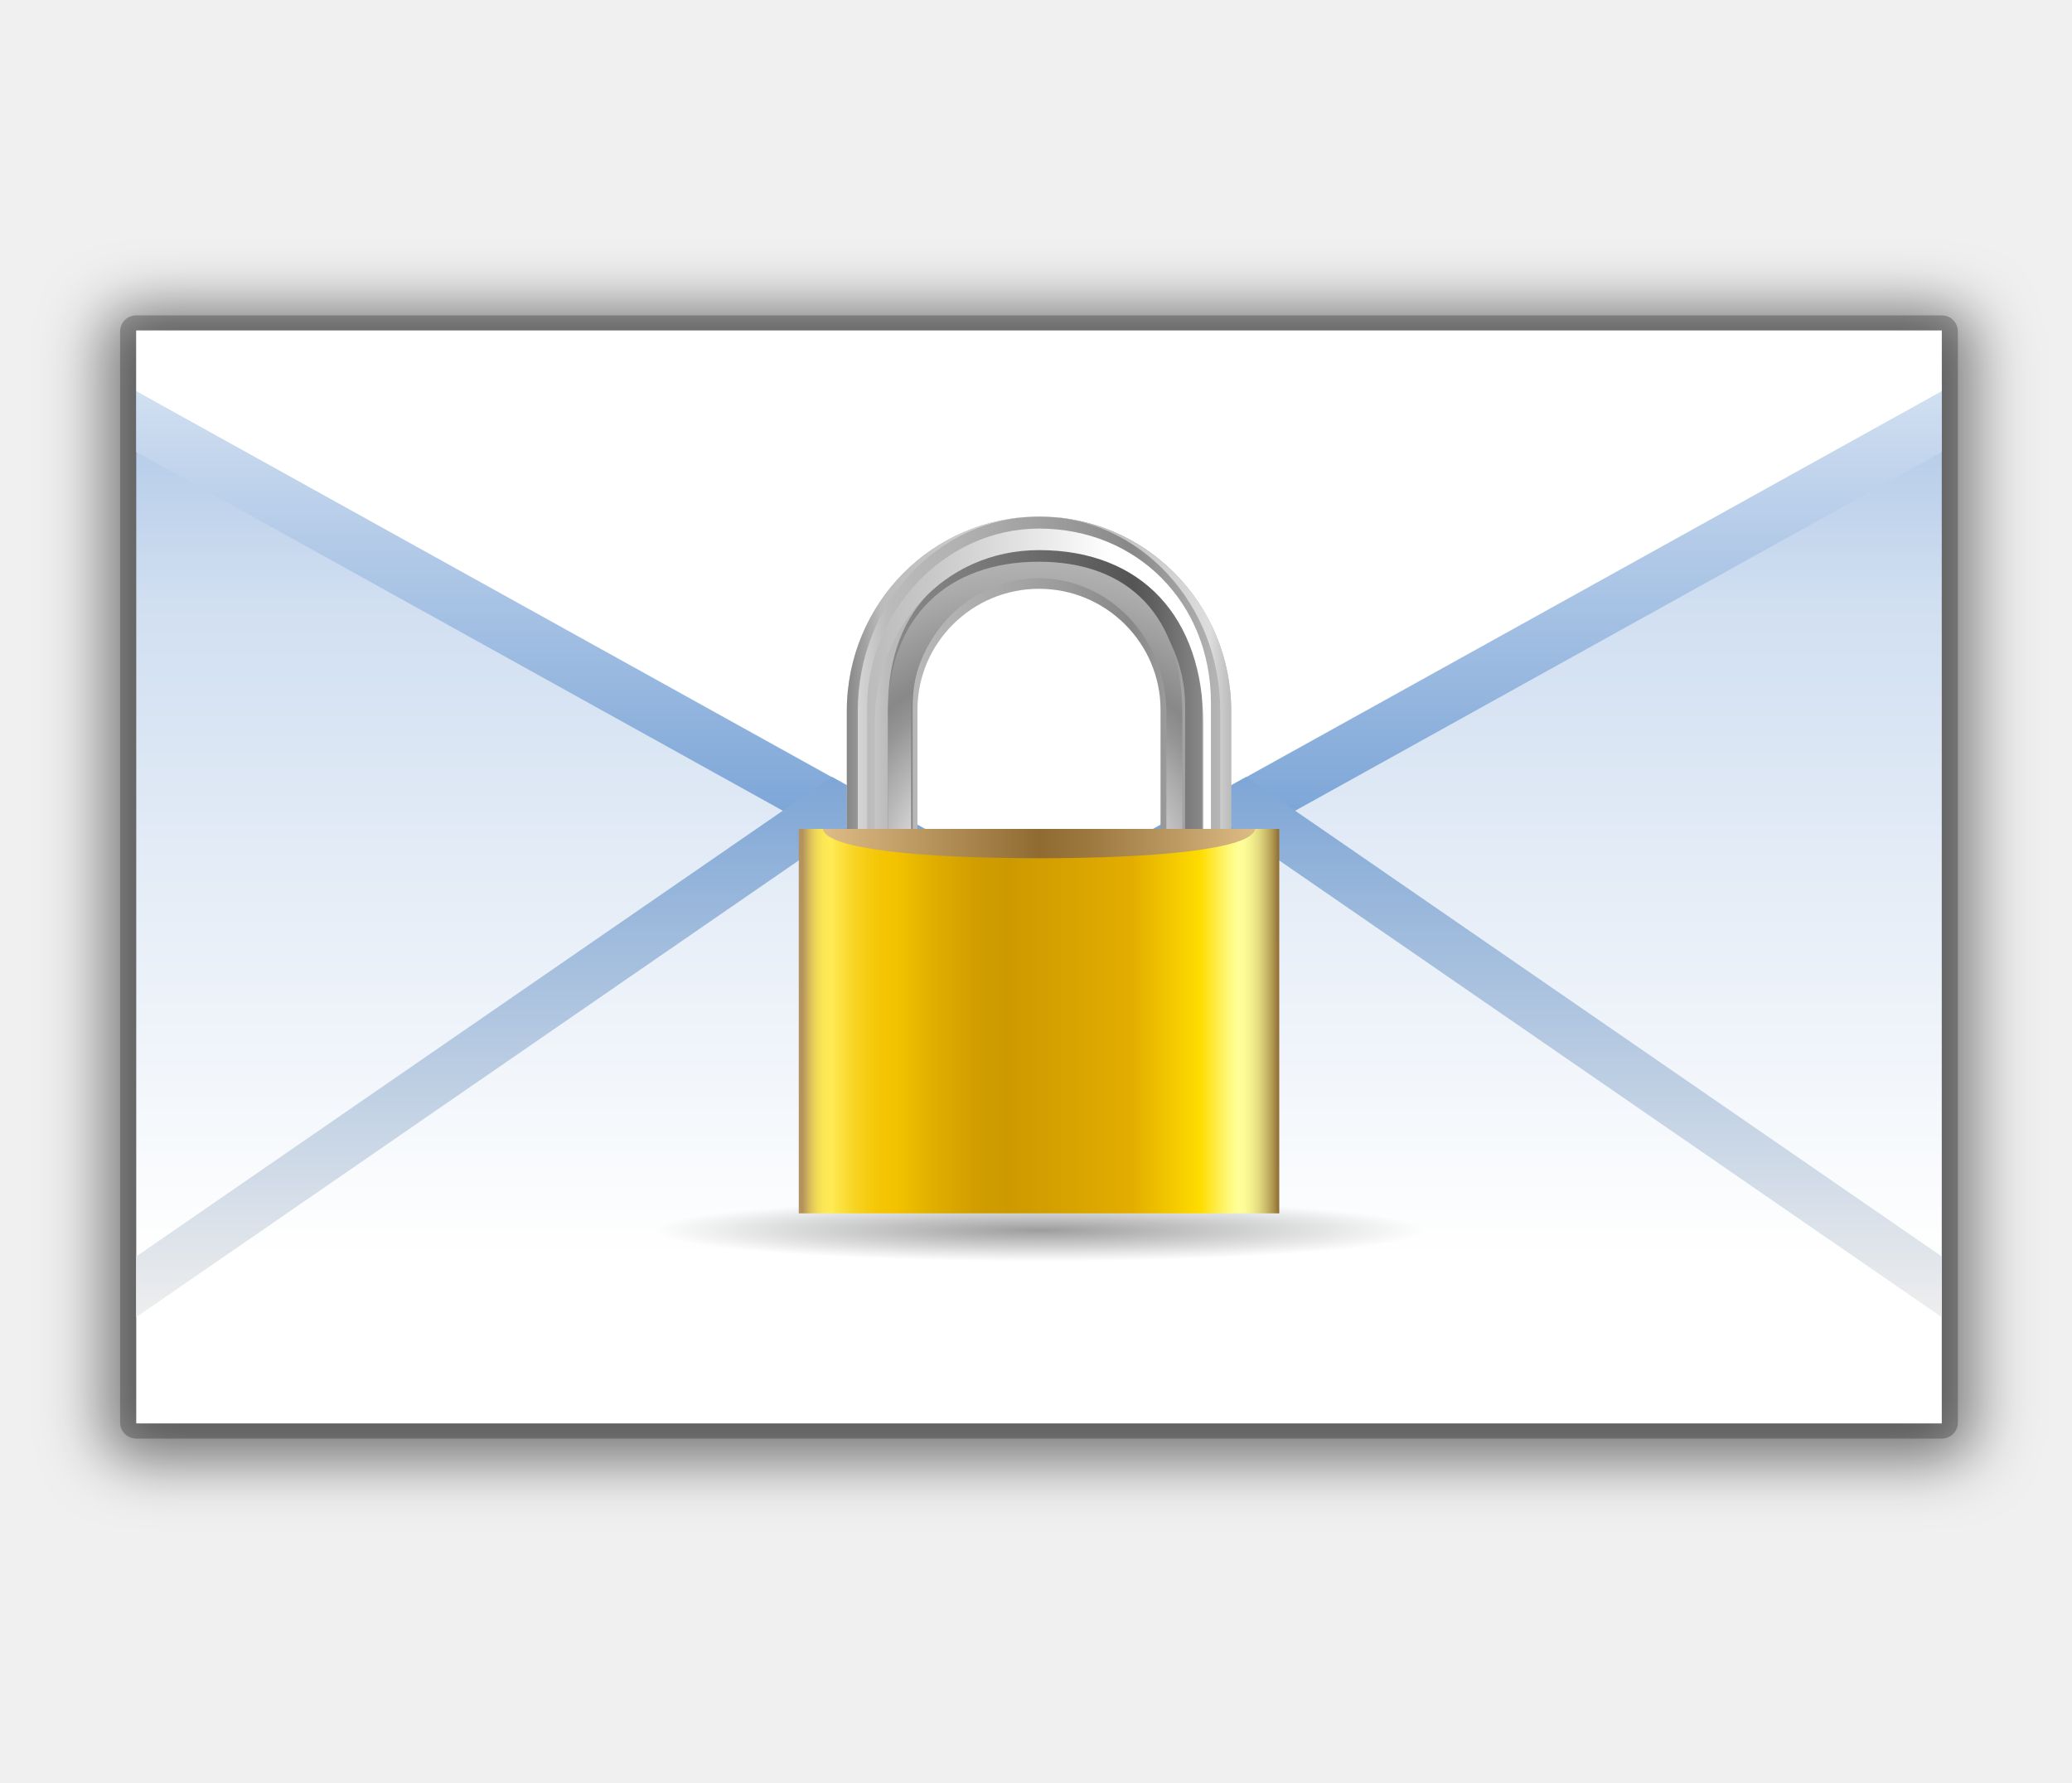
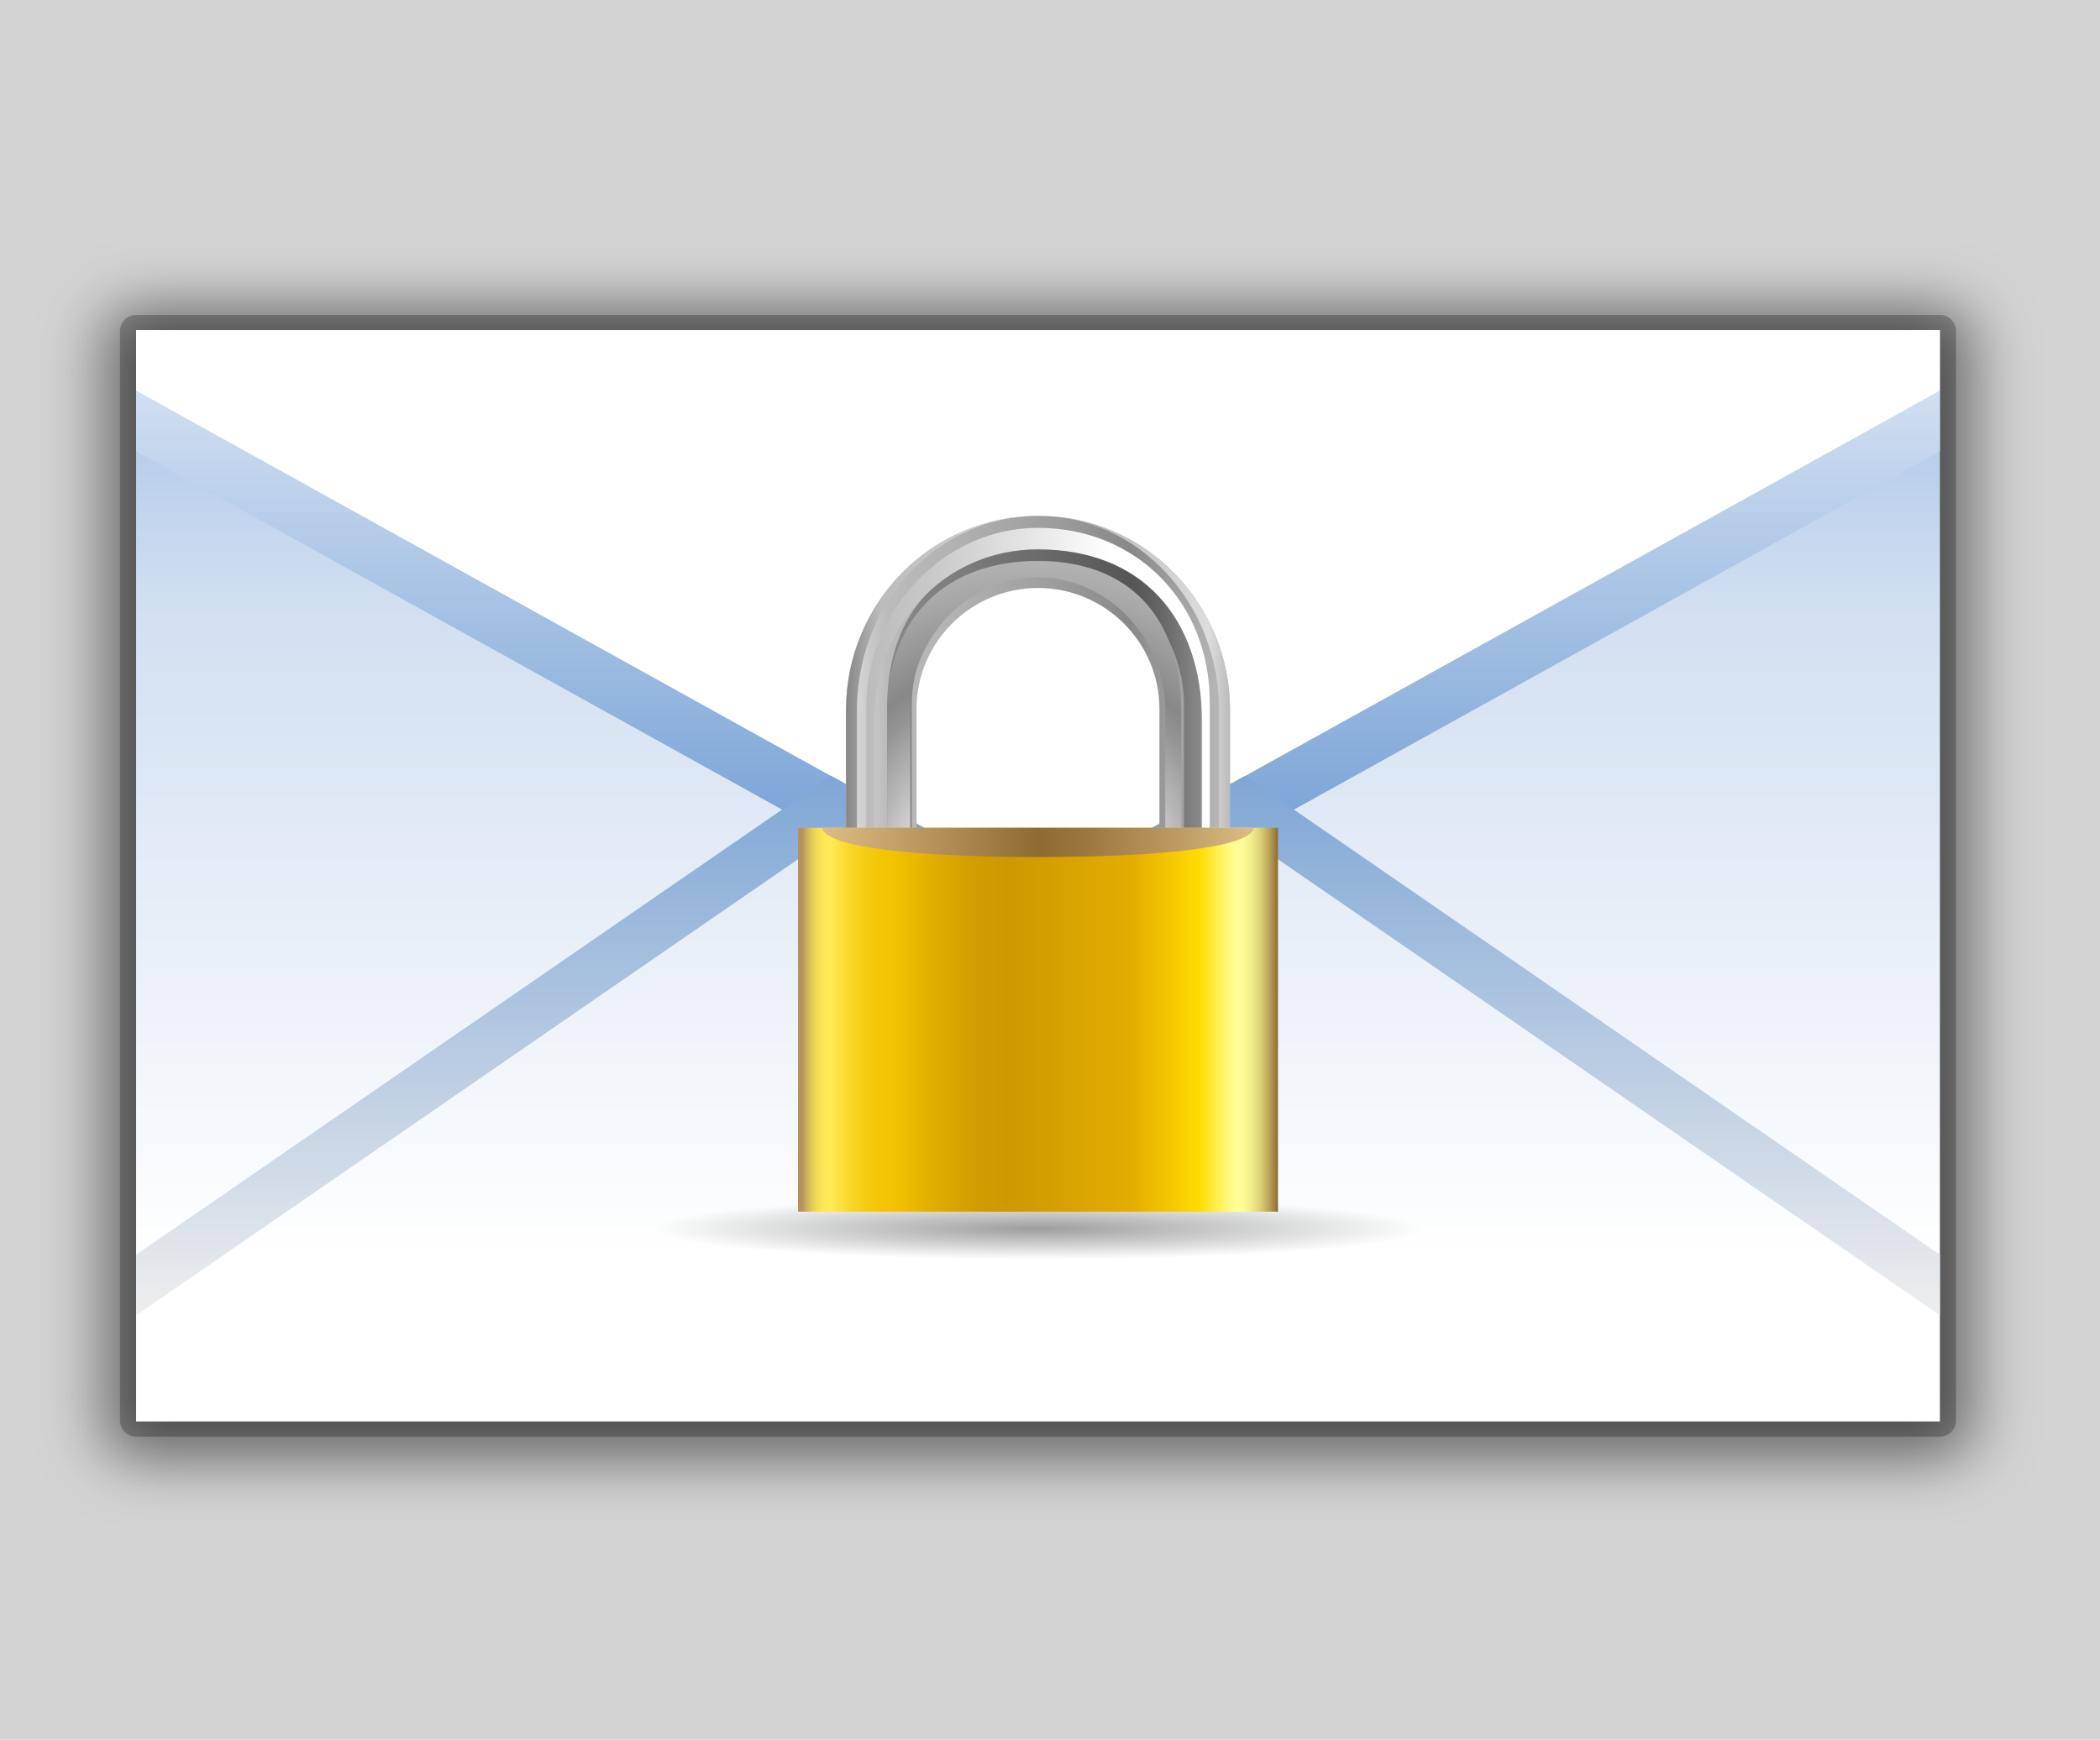
- <svg xmlns="http://www.w3.org/2000/svg" xmlns:xlink="http://www.w3.org/1999/xlink" viewBox="0 0 100% 100%">
+ <svg xmlns="http://www.w3.org/2000/svg" xmlns:xlink="http://www.w3.org/1999/xlink" viewBox="0 0 350 290">
+   <rect fill="lightgrey" height="100%" width="100%" />
  <linearGradient id="a" gradientTransform="matrix(-1.437643 0 0 1.464729 207.0038 -61.58986)" gradientUnits="userSpaceOnUse" x1="74.43" x2="124.512" y1="81.947" y2="81.947">
    <stop offset="0" stop-color="#debc85" />
    <stop offset=".176" stop-color="#bd9b63" />
    <stop offset=".387" stop-color="#9c783f" />
    <stop offset=".5" stop-color="#8f6b32" />
    <stop offset="1" stop-color="#debc85" />
  </linearGradient>
  <linearGradient id="b" gradientTransform="matrix(1.53075 0 0 1.48492 -216.2652 -63.21078)" gradientUnits="userSpaceOnUse" x1="126.426" x2="73.34" y1="101.831" y2="101.831">
    <stop offset=".024" stop-color="#b3925d" />
    <stop offset=".025" stop-color="#b7975d" />
    <stop offset=".035" stop-color="#d1b55a" />
    <stop offset=".045" stop-color="#e5cd58" />
    <stop offset=".056" stop-color="#f4de56" />
    <stop offset=".068" stop-color="#fce855" />
    <stop offset=".083" stop-color="#ffeb55" />
    <stop offset=".099" stop-color="#fce242" />
    <stop offset=".128" stop-color="#f8d525" />
    <stop offset=".157" stop-color="#f5cb11" />
    <stop offset=".185" stop-color="#f4c504" />
    <stop offset=".213" stop-color="#f3c300" />
    <stop offset=".293" stop-color="#dfae00" />
    <stop offset=".377" stop-color="#d19e00" />
    <stop offset=".444" stop-color="#c90" />
    <stop offset=".698" stop-color="#e3ad00" />
    <stop offset=".84" stop-color="#fd0" />
    <stop offset=".86" stop-color="#ffe72f" />
    <stop offset=".887" stop-color="#fff468" />
    <stop offset=".907" stop-color="#fffc8c" />
    <stop offset=".917" stop-color="#ff9" />
    <stop offset=".93" stop-color="#fcfb96" />
    <stop offset=".944" stop-color="#f2ee8d" />
    <stop offset=".958" stop-color="#e3da7f" />
    <stop offset=".972" stop-color="#cdbd6b" />
    <stop offset=".986" stop-color="#b19851" />
    <stop offset="1" stop-color="#8f6b32" />
  </linearGradient>
  <linearGradient id="c" gradientUnits="userSpaceOnUse" x1="-59.058" x2="3.058" y1="52.5" y2="52.5">
    <stop offset=".006" stop-color="#ddd" />
    <stop offset=".106" stop-color="#bbb" />
    <stop offset=".28" stop-color="#b2b2b2" />
    <stop offset=".557" stop-color="#9b9b9b" />
    <stop offset=".74" stop-color="#888" />
    <stop offset="1" stop-color="#bbb" />
  </linearGradient>
  <linearGradient id="d">
    <stop offset=".006" stop-color="#888" />
    <stop offset=".177" stop-color="#bbb" />
    <stop offset=".439" stop-color="#c4c4c4" />
    <stop offset=".857" stop-color="#dbdbdb" />
    <stop offset=".888" stop-color="#ddd" />
    <stop offset="1" stop-color="#bbb" />
  </linearGradient>
  <linearGradient id="e" gradientUnits="userSpaceOnUse" x1="78.543" x2="99.471" xlink:href="#d" y1="62.577" y2="62.577" />
  <linearGradient id="f" gradientUnits="userSpaceOnUse" x1="99.471" x2="120.398" xlink:href="#d" y1="62.577" y2="62.577" />
  <linearGradient id="g" gradientTransform="matrix(1.484067 0 0 1.456166 -175.6209 -38.51022)" gradientUnits="userSpaceOnUse" x1="117.233" x2="83.03" y1="64.214" y2="64.214">
    <stop offset="0" stop-color="#888" />
    <stop offset=".008" stop-color="#868686" />
    <stop offset=".145" stop-color="#626262" />
    <stop offset=".219" stop-color="#555" />
    <stop offset=".247" stop-color="#575757" />
    <stop offset=".737" stop-color="#7b7b7b" />
    <stop offset="1" stop-color="#888" />
  </linearGradient>
  <radialGradient id="h" cx="98.668" cy="83.244" gradientTransform="matrix(1.484067 0 0 1.456166 -175.6209 -38.51022)" gradientUnits="userSpaceOnUse" r="36.66">
    <stop offset=".254" stop-color="#fff" />
    <stop offset=".29" stop-color="#f2f2f2" />
    <stop offset=".459" stop-color="#b9b9b9" />
    <stop offset=".584" stop-color="#959595" />
    <stop offset=".651" stop-color="#888" />
    <stop offset=".855" stop-color="#a9a9a9" />
    <stop offset="1" stop-color="#bbb" />
  </radialGradient>
  <linearGradient id="i" gradientUnits="userSpaceOnUse" x1=".092" x2="-56.317" y1="53.884" y2="53.884">
    <stop offset=".29" stop-color="#fff" />
    <stop offset=".459" stop-color="#ececec" />
    <stop offset=".811" stop-color="#c8c8c8" />
    <stop offset="1" stop-color="#bbb" />
  </linearGradient>
  <linearGradient id="j" gradientTransform="matrix(1 0 0 1.058823 0 -.235294)" gradientUnits="userSpaceOnUse" x1="60" x2="60" y1="4" y2="72.001">
    <stop offset="0" stop-color="#a4c0e4" />
    <stop offset=".25" stop-color="#d1dff1" />
    <stop offset=".85" stop-color="#fff" />
  </linearGradient>
  <linearGradient id="k" gradientTransform="matrix(4 0 0 -4 -2402 -2314.406)" gradientUnits="userSpaceOnUse" x1="615.5" x2="615.5" y1="-589.851" y2="-580.601">
    <stop offset="0" stop-color="#6193cf" />
    <stop offset="1" stop-color="#d1dff1" />
  </linearGradient>
  <linearGradient id="l" gradientTransform="matrix(4 0 0 -4 -2402 -2314.406)" gradientUnits="userSpaceOnUse" x1="615.5" x2="615.5" y1="-584.602" y2="-595.852">
    <stop offset="0" stop-color="#6193cf" />
    <stop offset="1" stop-color="#eee" />
  </linearGradient>
  <filter id="m">
    <feGaussianBlur stdDeviation="1.92" />
  </filter>
  <radialGradient id="n" cx="63.912" cy="115.709" fy="115.709" gradientTransform="matrix(2.699015 0 0 .2187804 2.73048 308.7023)" gradientUnits="userSpaceOnUse" r="63.912">
    <stop offset="0" />
    <stop offset="1" stop-opacity="0" />
  </radialGradient>
  <path id="o" d="m347.73 334.017a172.5 13.983 0 0 1 -345 0 172.5 13.983 0 1 1 345 0z" fill="url(#n)" opacity=".381" />
  <g transform="matrix(2.68421 0 0 2.527027 11.94737 44.91892)">
    <path d="m4 4.5h112v72h-112z" style="opacity:.5;stroke:#000;stroke-width:4;stroke-linecap:round;stroke-linejoin:round;filter:url(#m)" />
    <path d="m4 3c-.552 0-1 .474-1 1.057v71.886c0 .585.448 1.057 1 1.057h112c.553 0 1-.473 1-1.057v-71.886c0-.584-.447-1.057-1-1.057z" opacity=".25" />
    <path d="m4 4h112v72h-112z" fill="url(#j)" />
    <path d="m4 8v4l56 33 56-33v-4l-56 33z" fill="url(#k)" />
    <path d="m116 69v-4l-56.003-41-55.997 41v4l55.997-41z" fill="url(#l)" />
    <path d="m116 4h-112v4l56.004 32.967 55.996-32.967z" fill="#fff" />
  </g>
  <use height="100%" transform="matrix(.3710145 0 0 .3710145 107.987 80.88713)" width="100%" xlink:href="#o" />
  <g transform="matrix(1.030336 0 0 1.065636 201.8494 58.05412)">
    <path d="m-27.999 26.225c-17.154 0-31.059 13.593-31.059 30.36v22.19h11.414c0-7.729 0-22.357 0-22.357 0-10.427 8.812-18.91 19.643-18.91 10.832 0 19.643 8.483 19.643 18.91v22.357h11.414v-22.19c.001-16.767-13.903-30.36-31.056-30.36z" fill="url(#c)" />
    <g transform="matrix(1.484067 0 0 1.484067 -175.6209 -40.36842)">
      <path d="m78.543 65.329v14.952h1.195s0-3.654 0-14.952 8.834-20.457 19.732-20.457c-11.558 0-20.927 9.159-20.927 20.457z" fill="url(#e)" />
      <path d="m99.471 44.872c10.898 0 19.732 9.159 19.732 20.457v14.952h1.195v-14.952c0-11.298-9.369-20.457-20.927-20.457z" fill="url(#f)" />
    </g>
    <path d="m-26.399 31.214c-15.691 0-25.998 9.028-25.998 24.799v22.761h3.98c0-5.861 0-22.933 0-22.933 0-12.092 9.878-21.93 22.018-21.93 12.137 0 22.013 9.838 22.013 21.93v22.933h2.75c0-5.838 0-22.761 0-22.761-.001-15.771-9.074-24.799-24.763-24.799z" fill="url(#g)" />
    <path d="m-28.042 33.278c-14.7 0-24.355 8.637-24.355 23.724v21.773h3.729c0-5.607 0-21.937 0-21.937 0-11.567 9.253-20.98 20.626-20.98 11.374 0 20.626 9.412 20.626 20.98v21.937h2.576c0-5.585 0-21.773 0-21.773.001-15.089-8.499-23.724-23.202-23.724z" fill="url(#h)" />
    <path d="m-27.999 28.099c-15.347 0-27.788 13.054-27.788 28.055v22.62h1.236c0-3.805 0-10.693 0-20.149 0-14.998 11.205-27.16 26.551-27.16 16.646 0 26.551 10.534 26.551 27.16v20.149h1.235v-23.433c0-15.655-11.952-27.242-27.786-27.242z" fill="url(#i)" />
  </g>
  <g transform="translate(109 82)">
    <path d="m-104 56h80v64h-80z" fill="url(#b)" transform="scale(-1 1)" />
    <path d="m100 56c-.572 3.386-16.464 4.88-36 4.88-19.535 0-35.428-1.495-36-4.88z" fill="url(#a)" />
  </g>
</svg>
